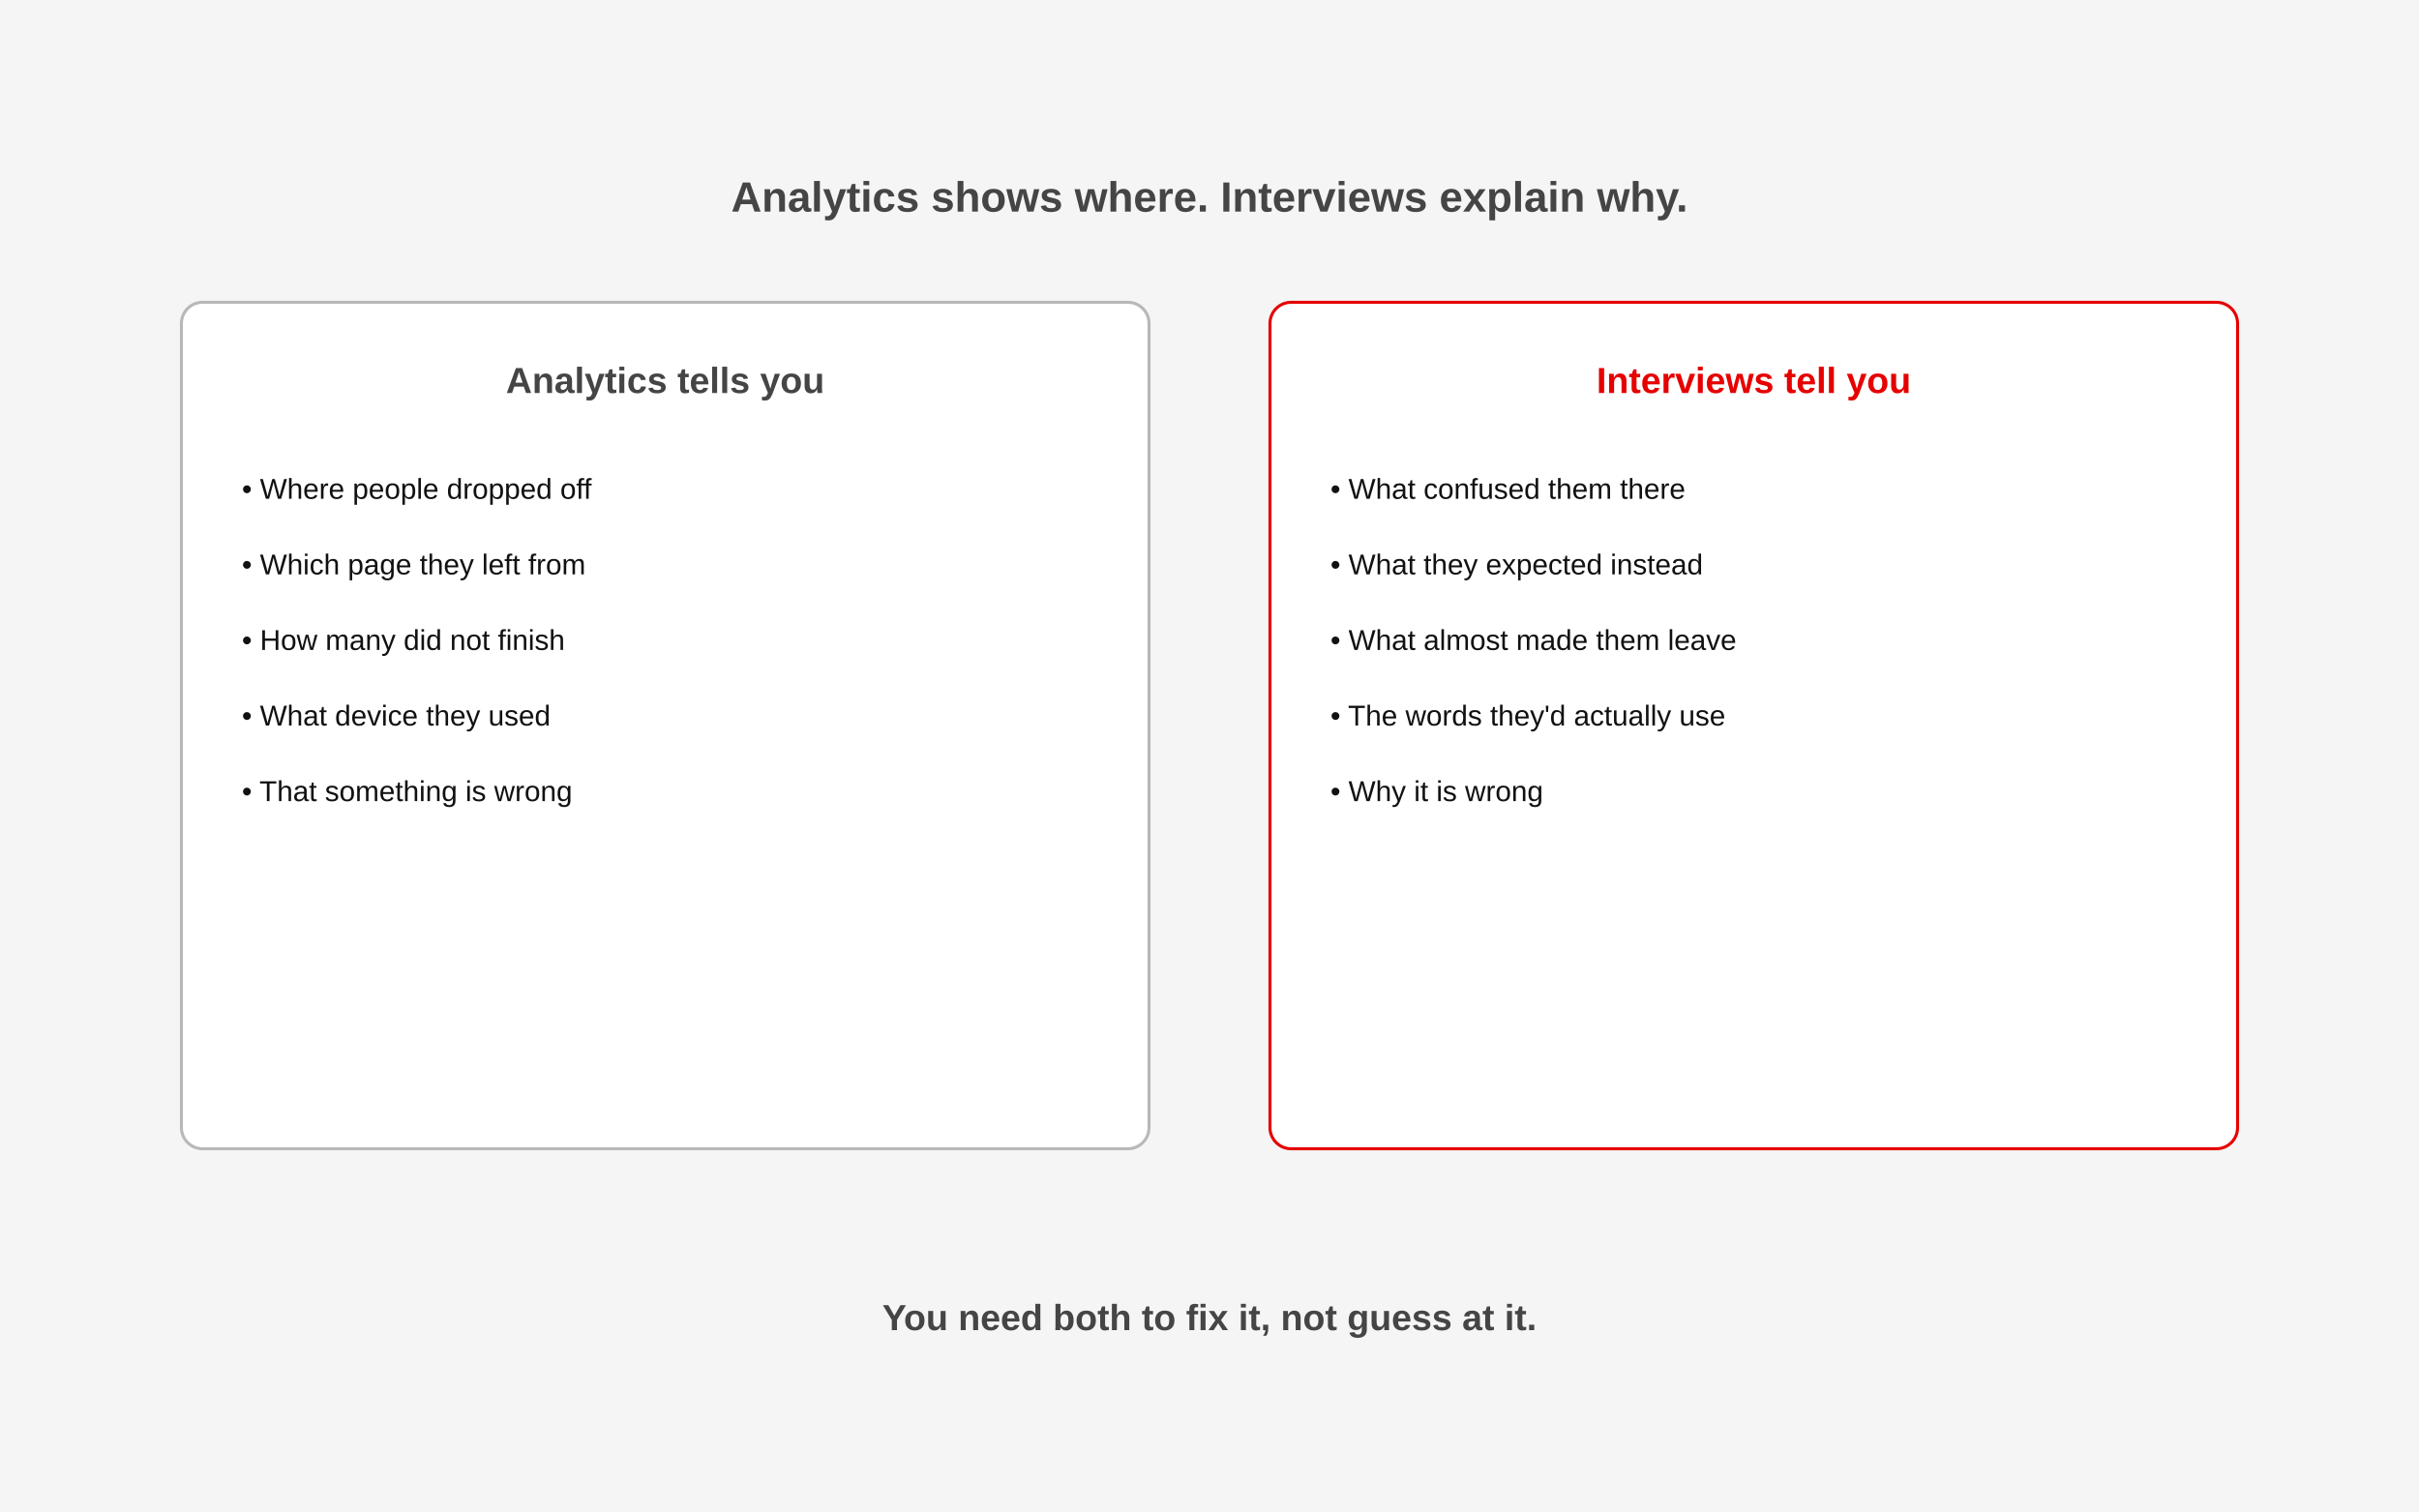
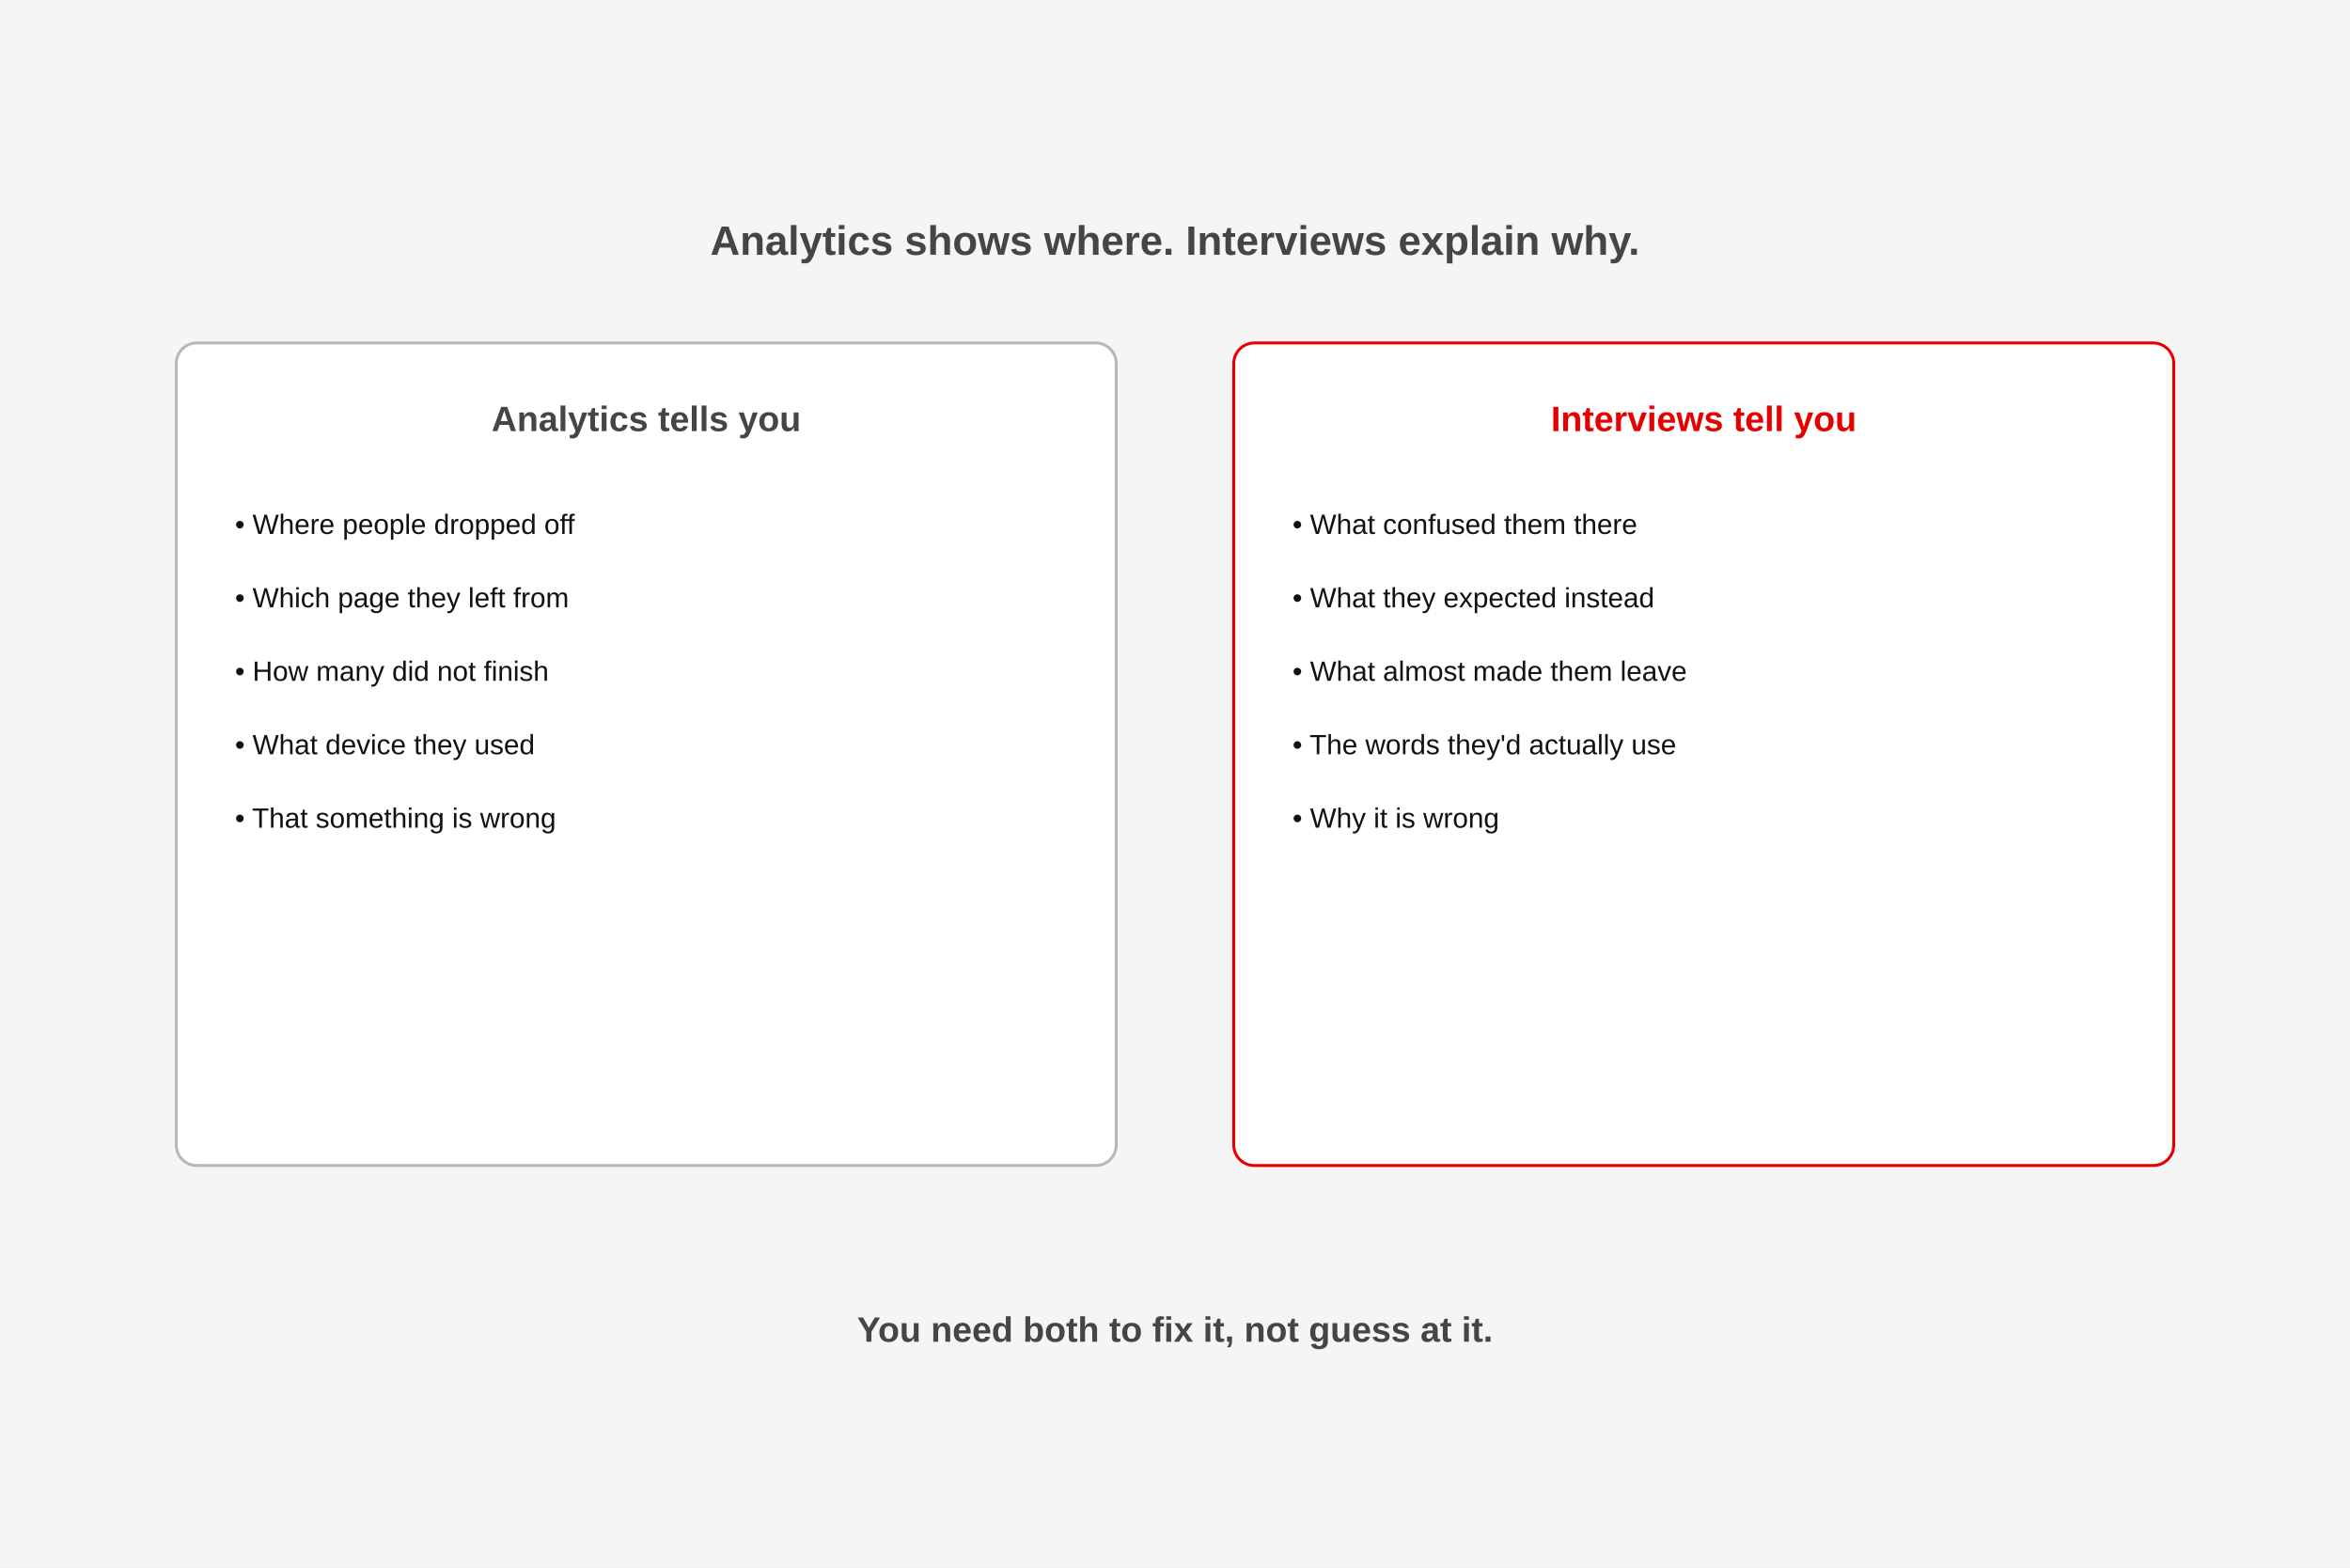
- <svg xmlns="http://www.w3.org/2000/svg" viewBox="0 0 1600 1000" role="img" aria-labelledby="title desc">
-   <rect width="1600" height="1000" fill="#f5f5f5" />
-   <text x="800" y="140" text-anchor="middle" font-family="Arial, Helvetica, sans-serif" font-weight="700" font-size="28" fill="#454545">Analytics shows where. Interviews explain why.</text>
-   <g font-family="Arial, Helvetica, sans-serif">
-     <rect x="120" y="200" width="640" height="560" rx="14" fill="#ffffff" stroke="#b8b8b8" stroke-width="2" />
-     <text x="440" y="260" text-anchor="middle" font-weight="700" font-size="24" fill="#454545">Analytics tells you</text>
-     <g font-size="19" fill="#111111">
-       <text x="160" y="330">• Where people dropped off</text>
-       <text x="160" y="380">• Which page they left from</text>
-       <text x="160" y="430">• How many did not finish</text>
-       <text x="160" y="480">• What device they used</text>
-       <text x="160" y="530">• That something is wrong</text>
+ <svg xmlns="http://www.w3.org/2000/svg" viewBox="0 0 1600 1067" role="img" aria-labelledby="title desc">
+   <rect width="1600" height="1067" fill="#f5f5f5" />
+   <g transform="translate(0,33.5)">
+     <text x="800" y="140" text-anchor="middle" font-family="Arial, Helvetica, sans-serif" font-weight="700" font-size="28" fill="#454545">Analytics shows where. Interviews explain why.</text>
+     <g font-family="Arial, Helvetica, sans-serif">
+       <rect x="120" y="200" width="640" height="560" rx="14" fill="#ffffff" stroke="#b8b8b8" stroke-width="2" />
+       <text x="440" y="260" text-anchor="middle" font-weight="700" font-size="24" fill="#454545">Analytics tells you</text>
+       <g font-size="19" fill="#111111">
+         <text x="160" y="330">• Where people dropped off</text>
+         <text x="160" y="380">• Which page they left from</text>
+         <text x="160" y="430">• How many did not finish</text>
+         <text x="160" y="480">• What device they used</text>
+         <text x="160" y="530">• That something is wrong</text>
+       </g>
+       <rect x="840" y="200" width="640" height="560" rx="14" fill="#ffffff" stroke="#e60000" stroke-width="2" />
+       <text x="1160" y="260" text-anchor="middle" font-weight="700" font-size="24" fill="#e60000">Interviews tell you</text>
+       <g font-size="19" fill="#111111">
+         <text x="880" y="330">• What confused them there</text>
+         <text x="880" y="380">• What they expected instead</text>
+         <text x="880" y="430">• What almost made them leave</text>
+         <text x="880" y="480">• The words they'd actually use</text>
+         <text x="880" y="530">• Why it is wrong</text>
+       </g>
    </g>
-     <rect x="840" y="200" width="640" height="560" rx="14" fill="#ffffff" stroke="#e60000" stroke-width="2" />
-     <text x="1160" y="260" text-anchor="middle" font-weight="700" font-size="24" fill="#e60000">Interviews tell you</text>
-     <g font-size="19" fill="#111111">
-       <text x="880" y="330">• What confused them there</text>
-       <text x="880" y="380">• What they expected instead</text>
-       <text x="880" y="430">• What almost made them leave</text>
-       <text x="880" y="480">• The words they'd actually use</text>
-       <text x="880" y="530">• Why it is wrong</text>
-     </g>
+     <text x="800" y="880" text-anchor="middle" font-family="Arial, Helvetica, sans-serif" font-size="24" font-weight="700" fill="#454545">You need both to fix it, not guess at it.</text>
  </g>
-   <text x="800" y="880" text-anchor="middle" font-family="Arial, Helvetica, sans-serif" font-size="24" font-weight="700" fill="#454545">You need both to fix it, not guess at it.</text>
</svg>
